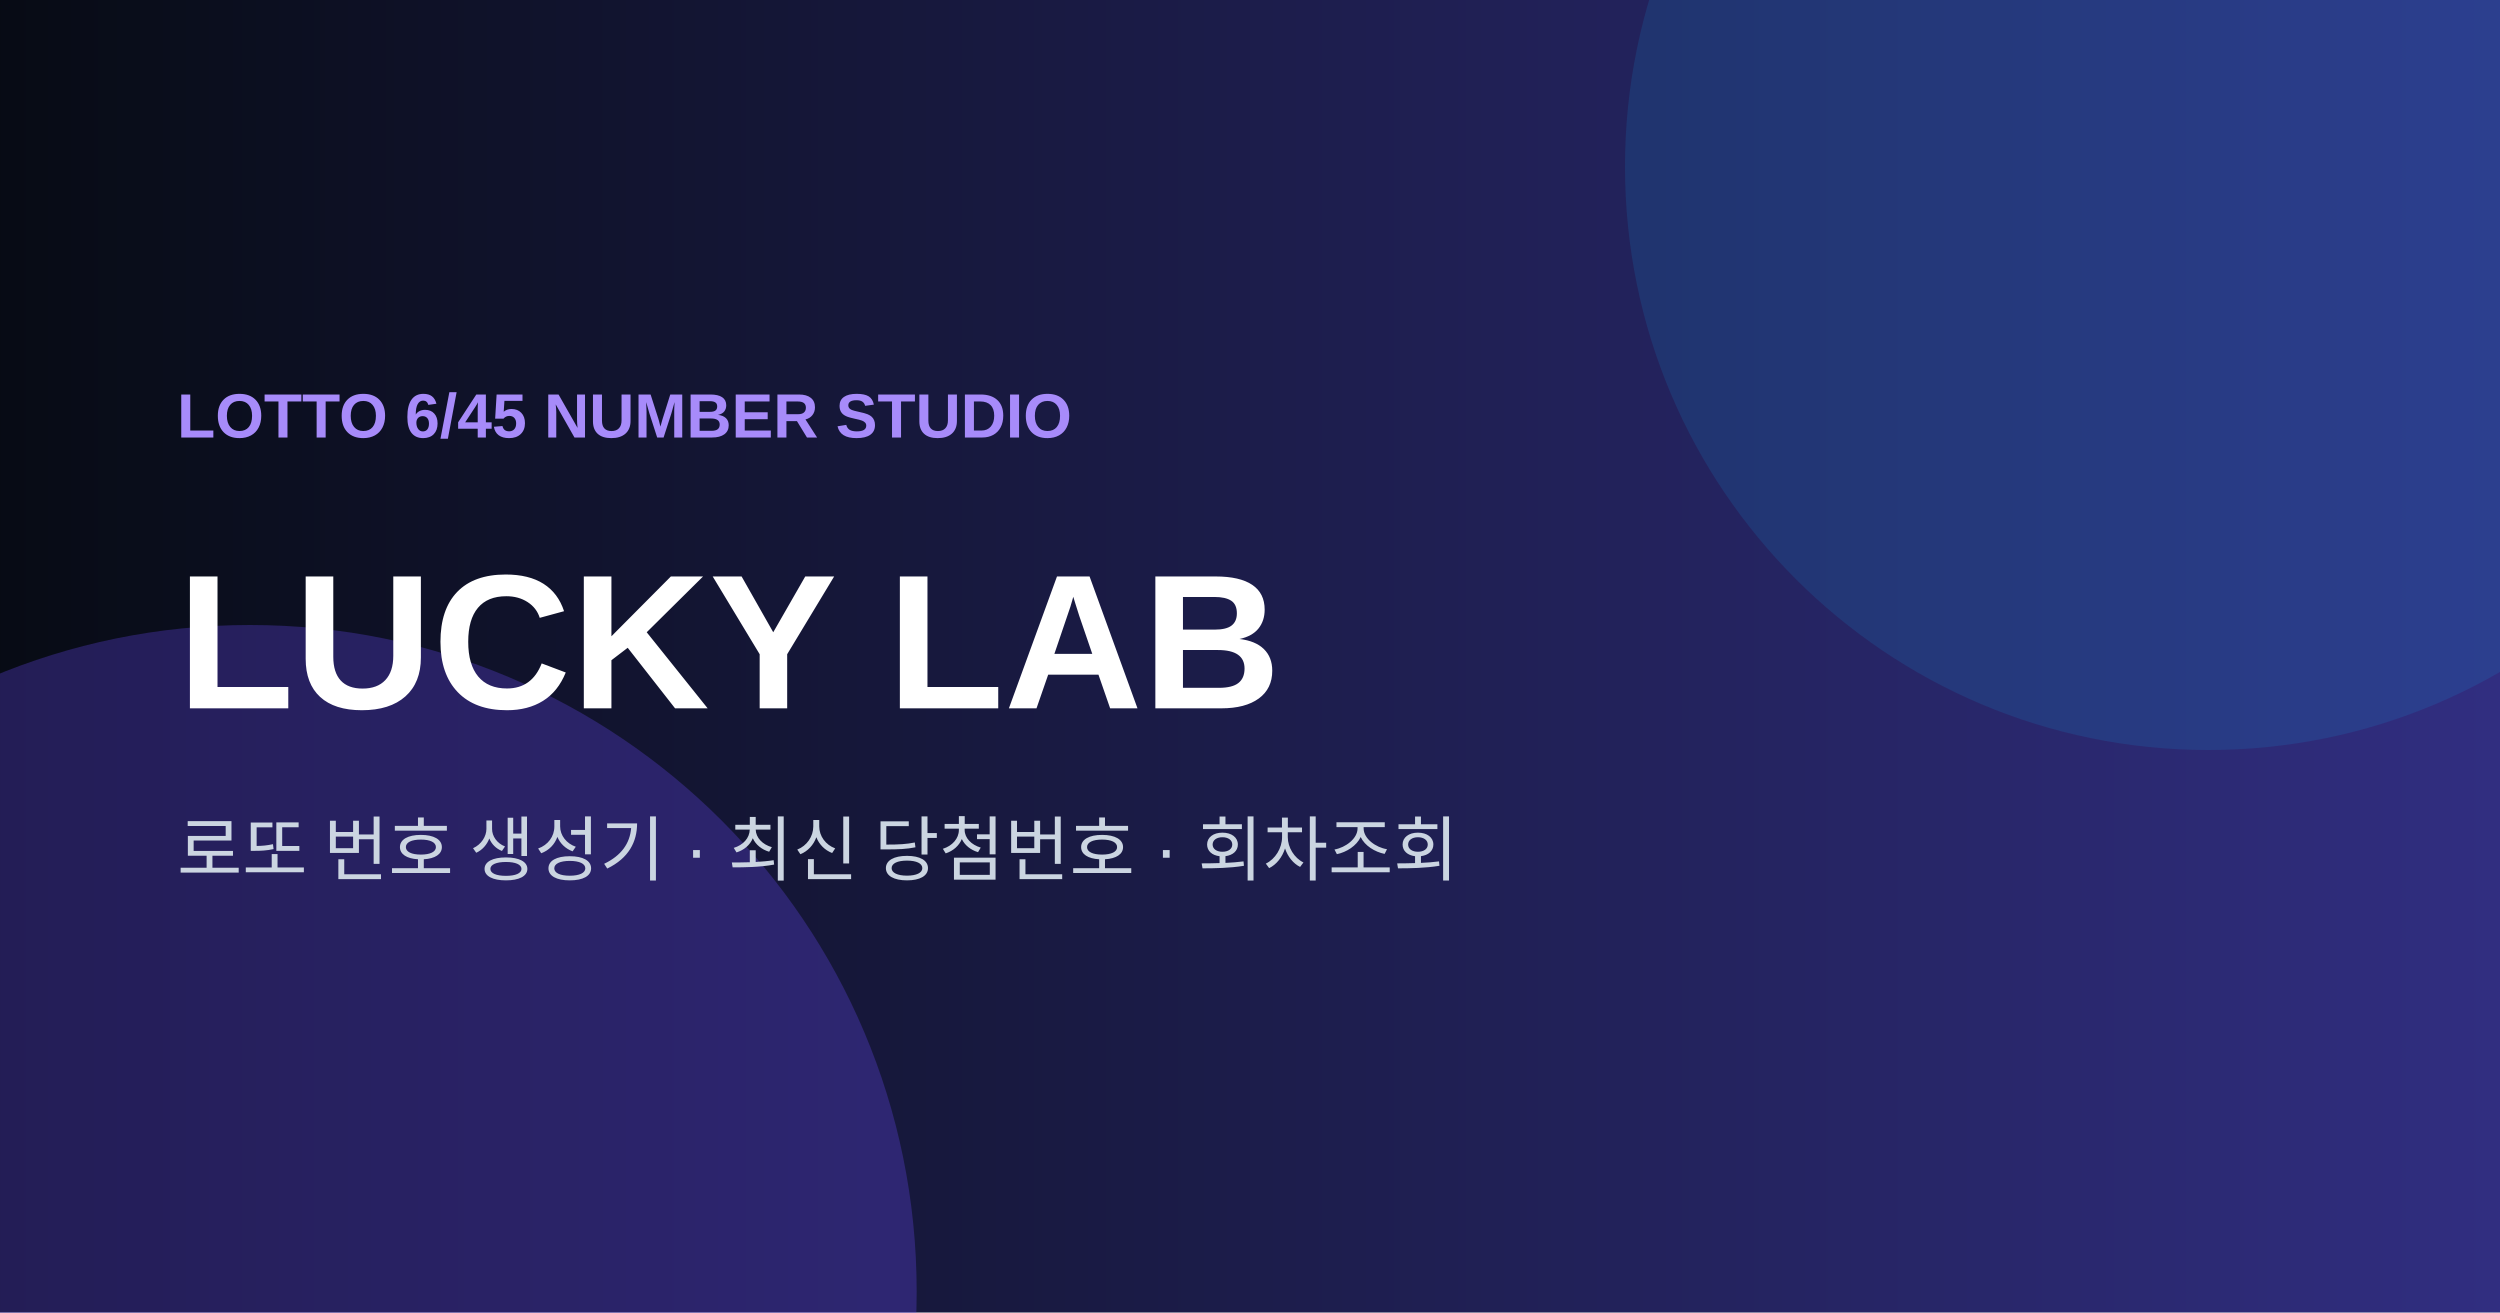
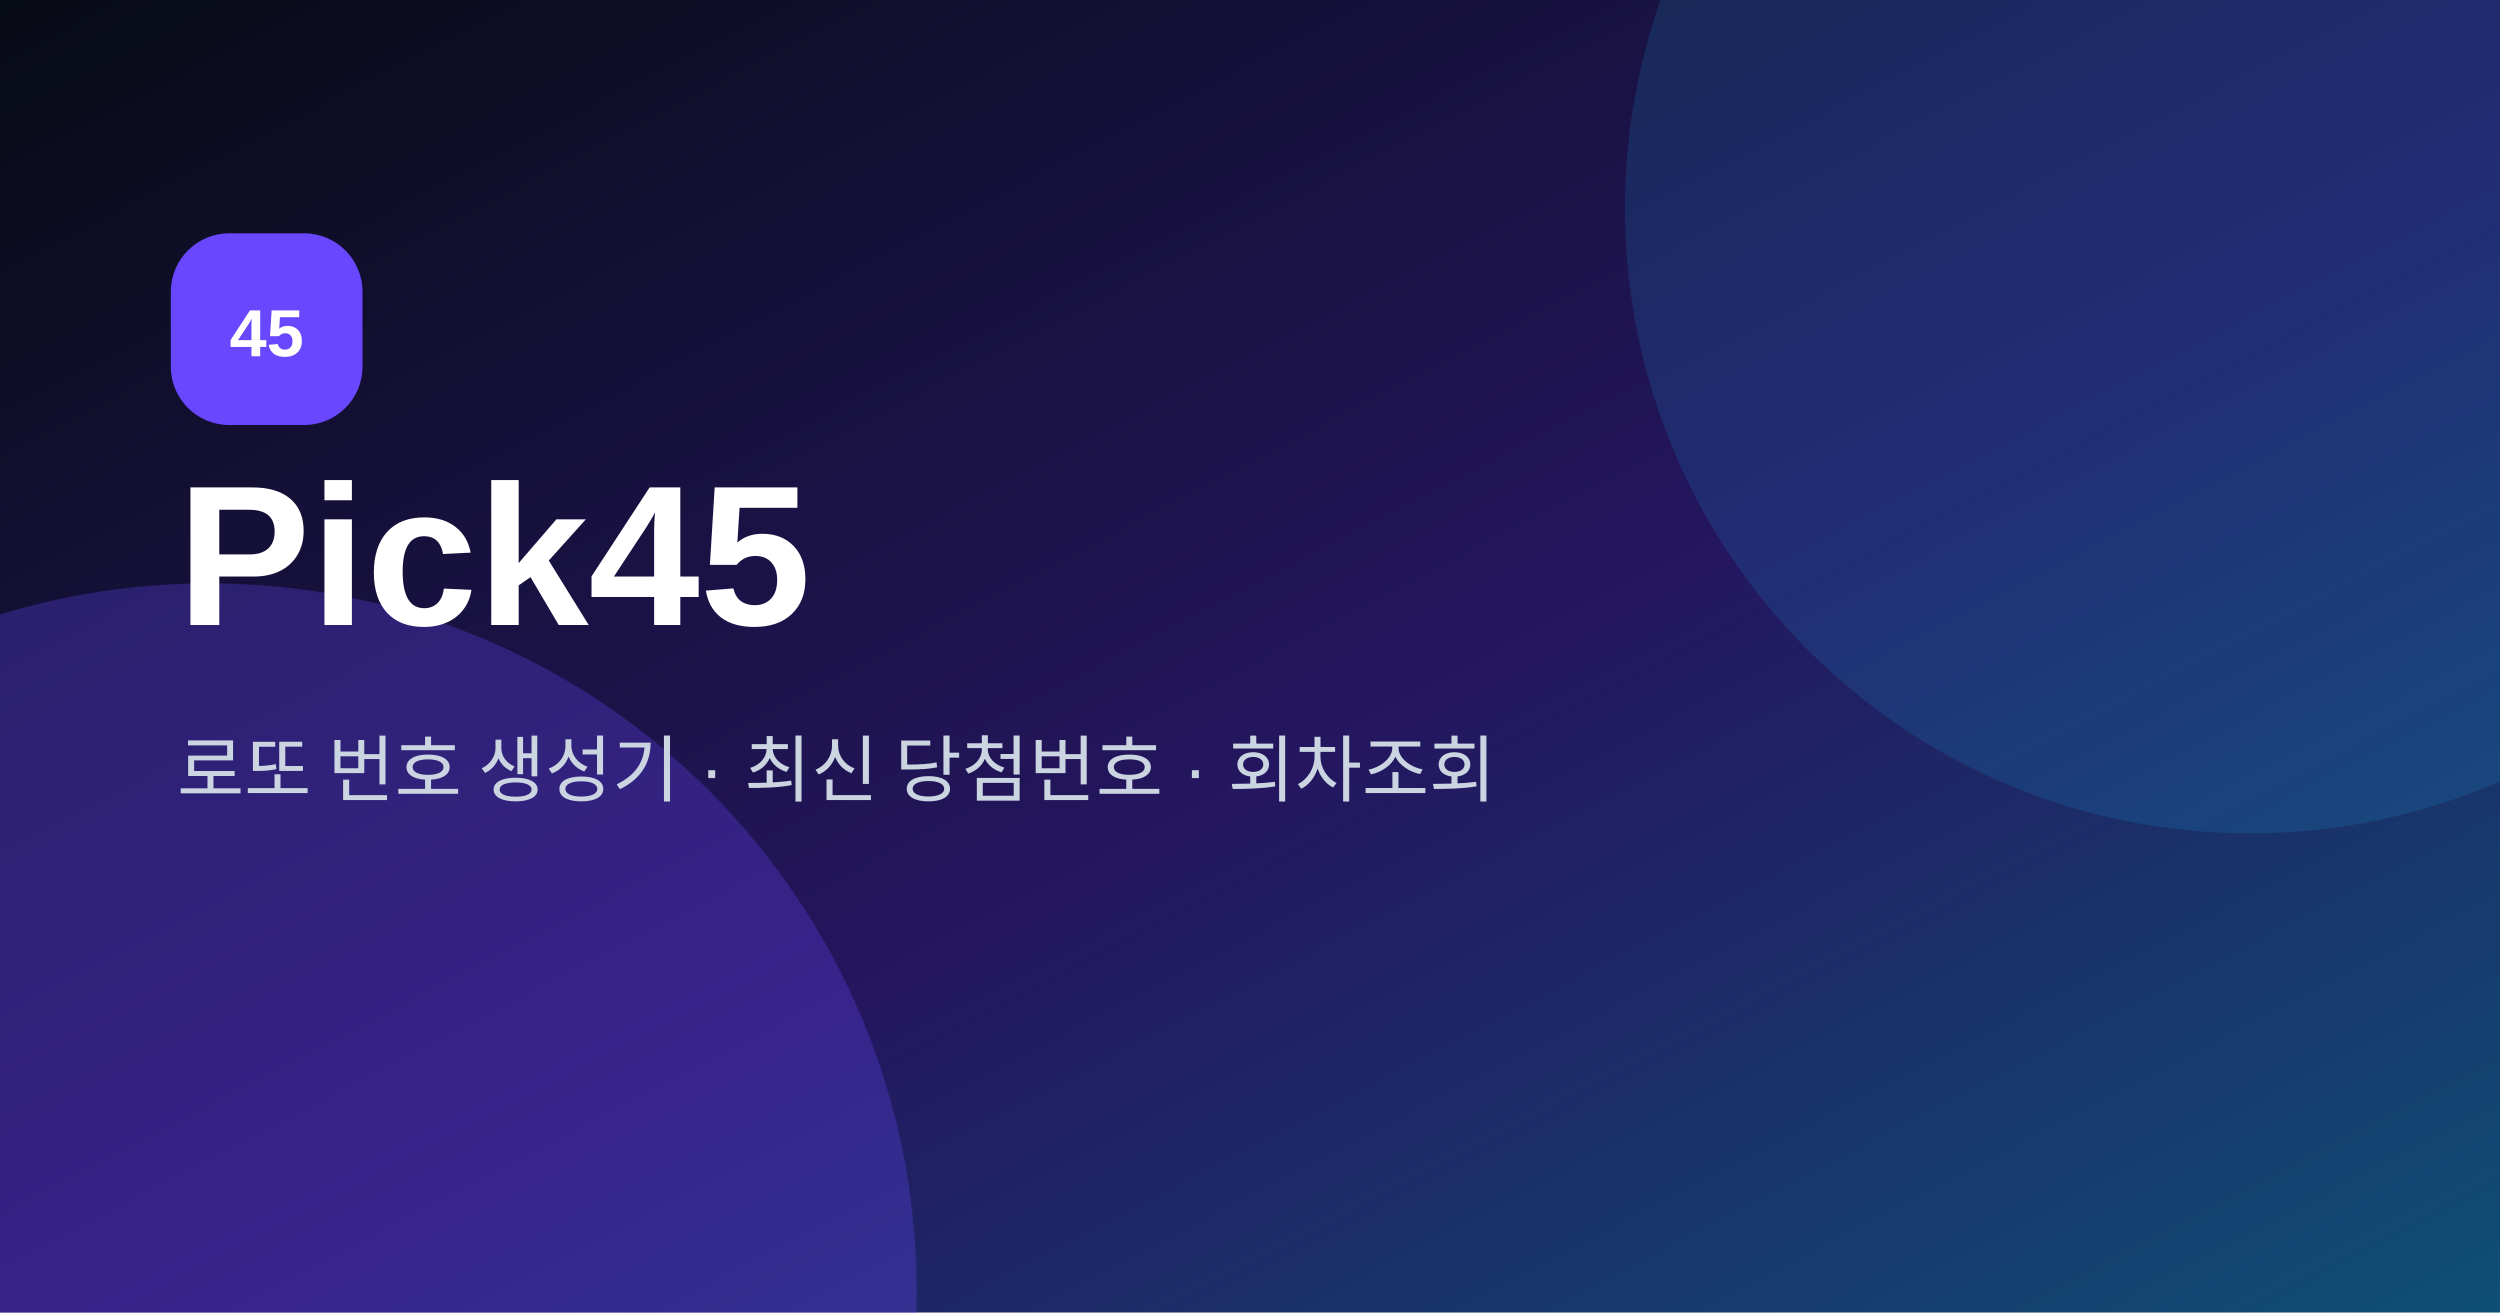
<svg xmlns="http://www.w3.org/2000/svg" width="1200" height="630">
  <defs>
-     <linearGradient id="g">
+     <linearGradient id="g" x1="0" y1="0" x2="1" y2="1">
      <stop stop-color="#070b14" />
-       <stop offset="1" stop-color="#312e81" />
+       <stop offset=".55" stop-color="#24165f" />
+       <stop offset="1" stop-color="#0f4f75" />
    </linearGradient>
  </defs>
  <rect width="1200" height="630" fill="url(#g)" />
-   <circle cx="1060" cy="80" r="280" fill="#0ea5e9" opacity=".14" />
-   <circle cx="120" cy="620" r="320" fill="#6d4aff" opacity=".28" />
-   <text x="85" y="210" fill="#a78bfa" font-size="30" font-family="Arial" font-weight="700">LOTTO 6/45 NUMBER STUDIO</text>
-   <text x="85" y="340" fill="white" font-size="92" font-family="Arial" font-weight="900">LUCKY LAB</text>
-   <text x="85" y="420" fill="#cbd5e1" font-size="34" font-family="Arial">로또 번호 생성기 · 최신 당첨번호 · 회차조회</text>
+   <circle cx="1080" cy="100" r="300" fill="#15b8f3" opacity=".14" />
+   <circle cx="100" cy="620" r="340" fill="#6847ff" opacity=".28" />
+   <rect x="82" y="112" width="92" height="92" rx="28" fill="#6847ff" />
+   <text x="128" y="171" text-anchor="middle" fill="white" font-size="32" font-family="Arial" font-weight="900">45</text>
+   <text x="85" y="300" fill="white" font-size="96" font-family="Arial" font-weight="900">Pick45</text>
+   <text x="85" y="382" fill="#cbd5e1" font-size="35" font-family="Arial">로또 번호 생성기 · 최신 당첨번호 · 회차조회</text>
</svg>
